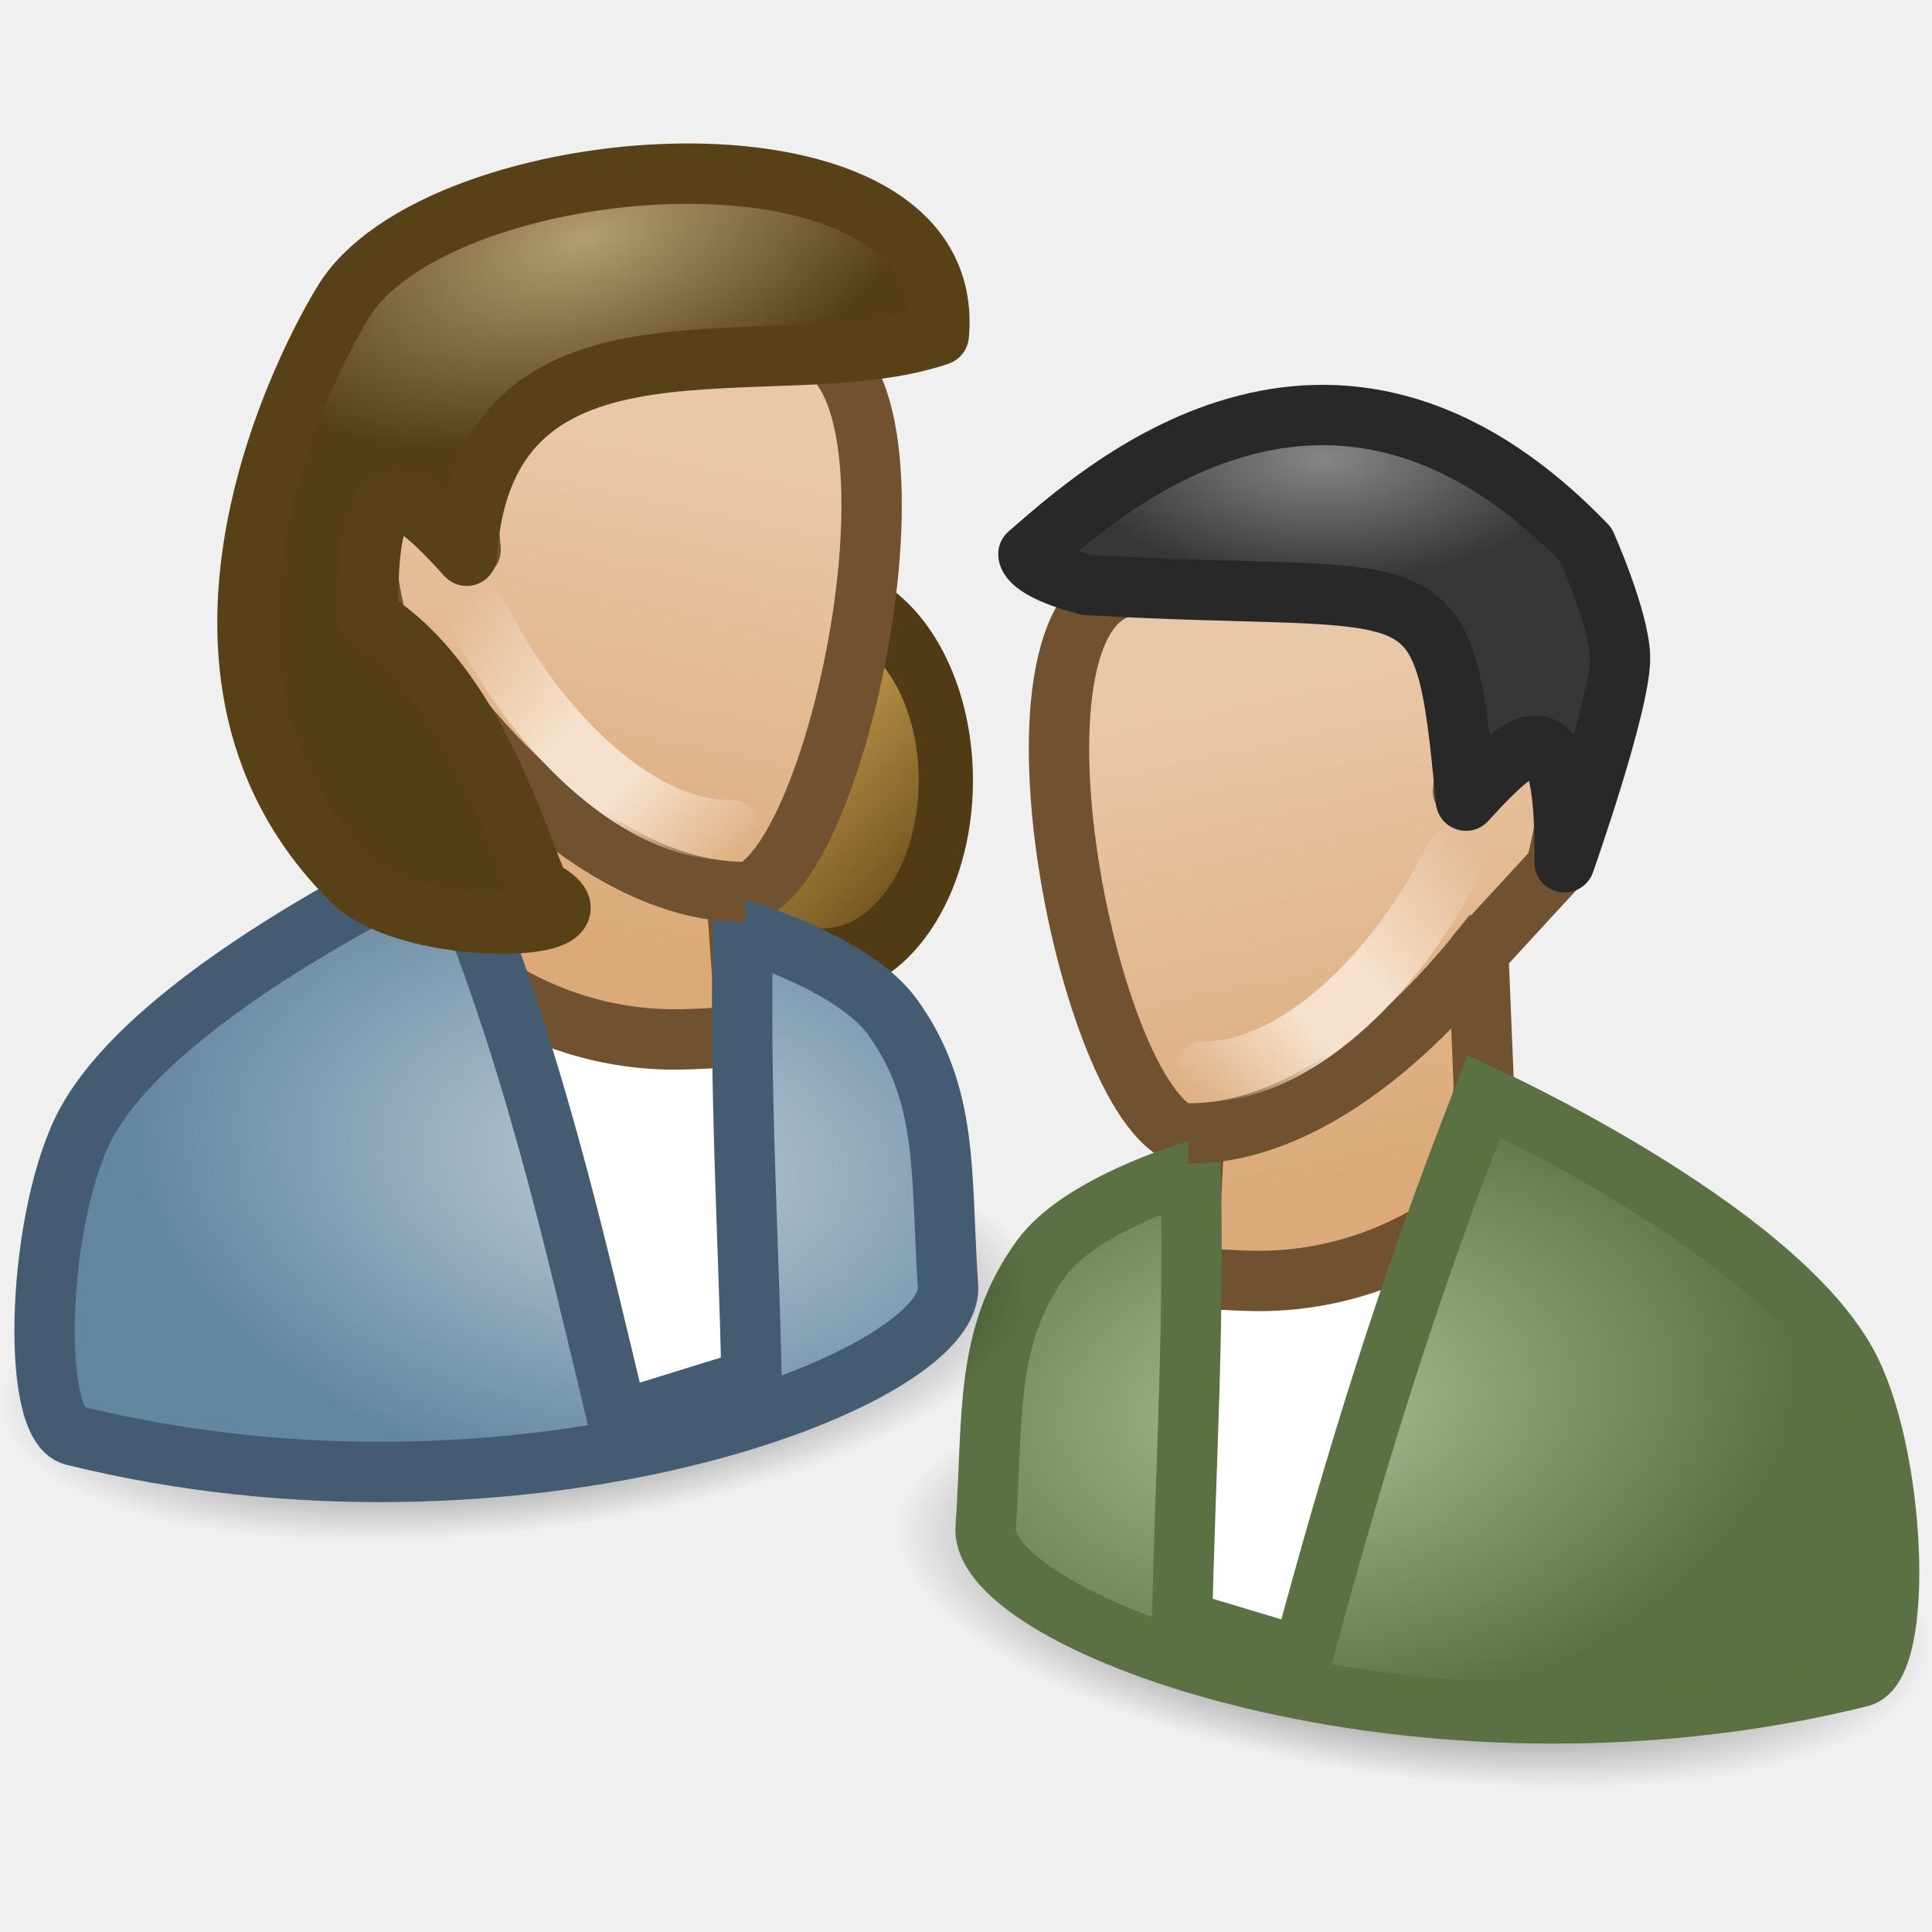
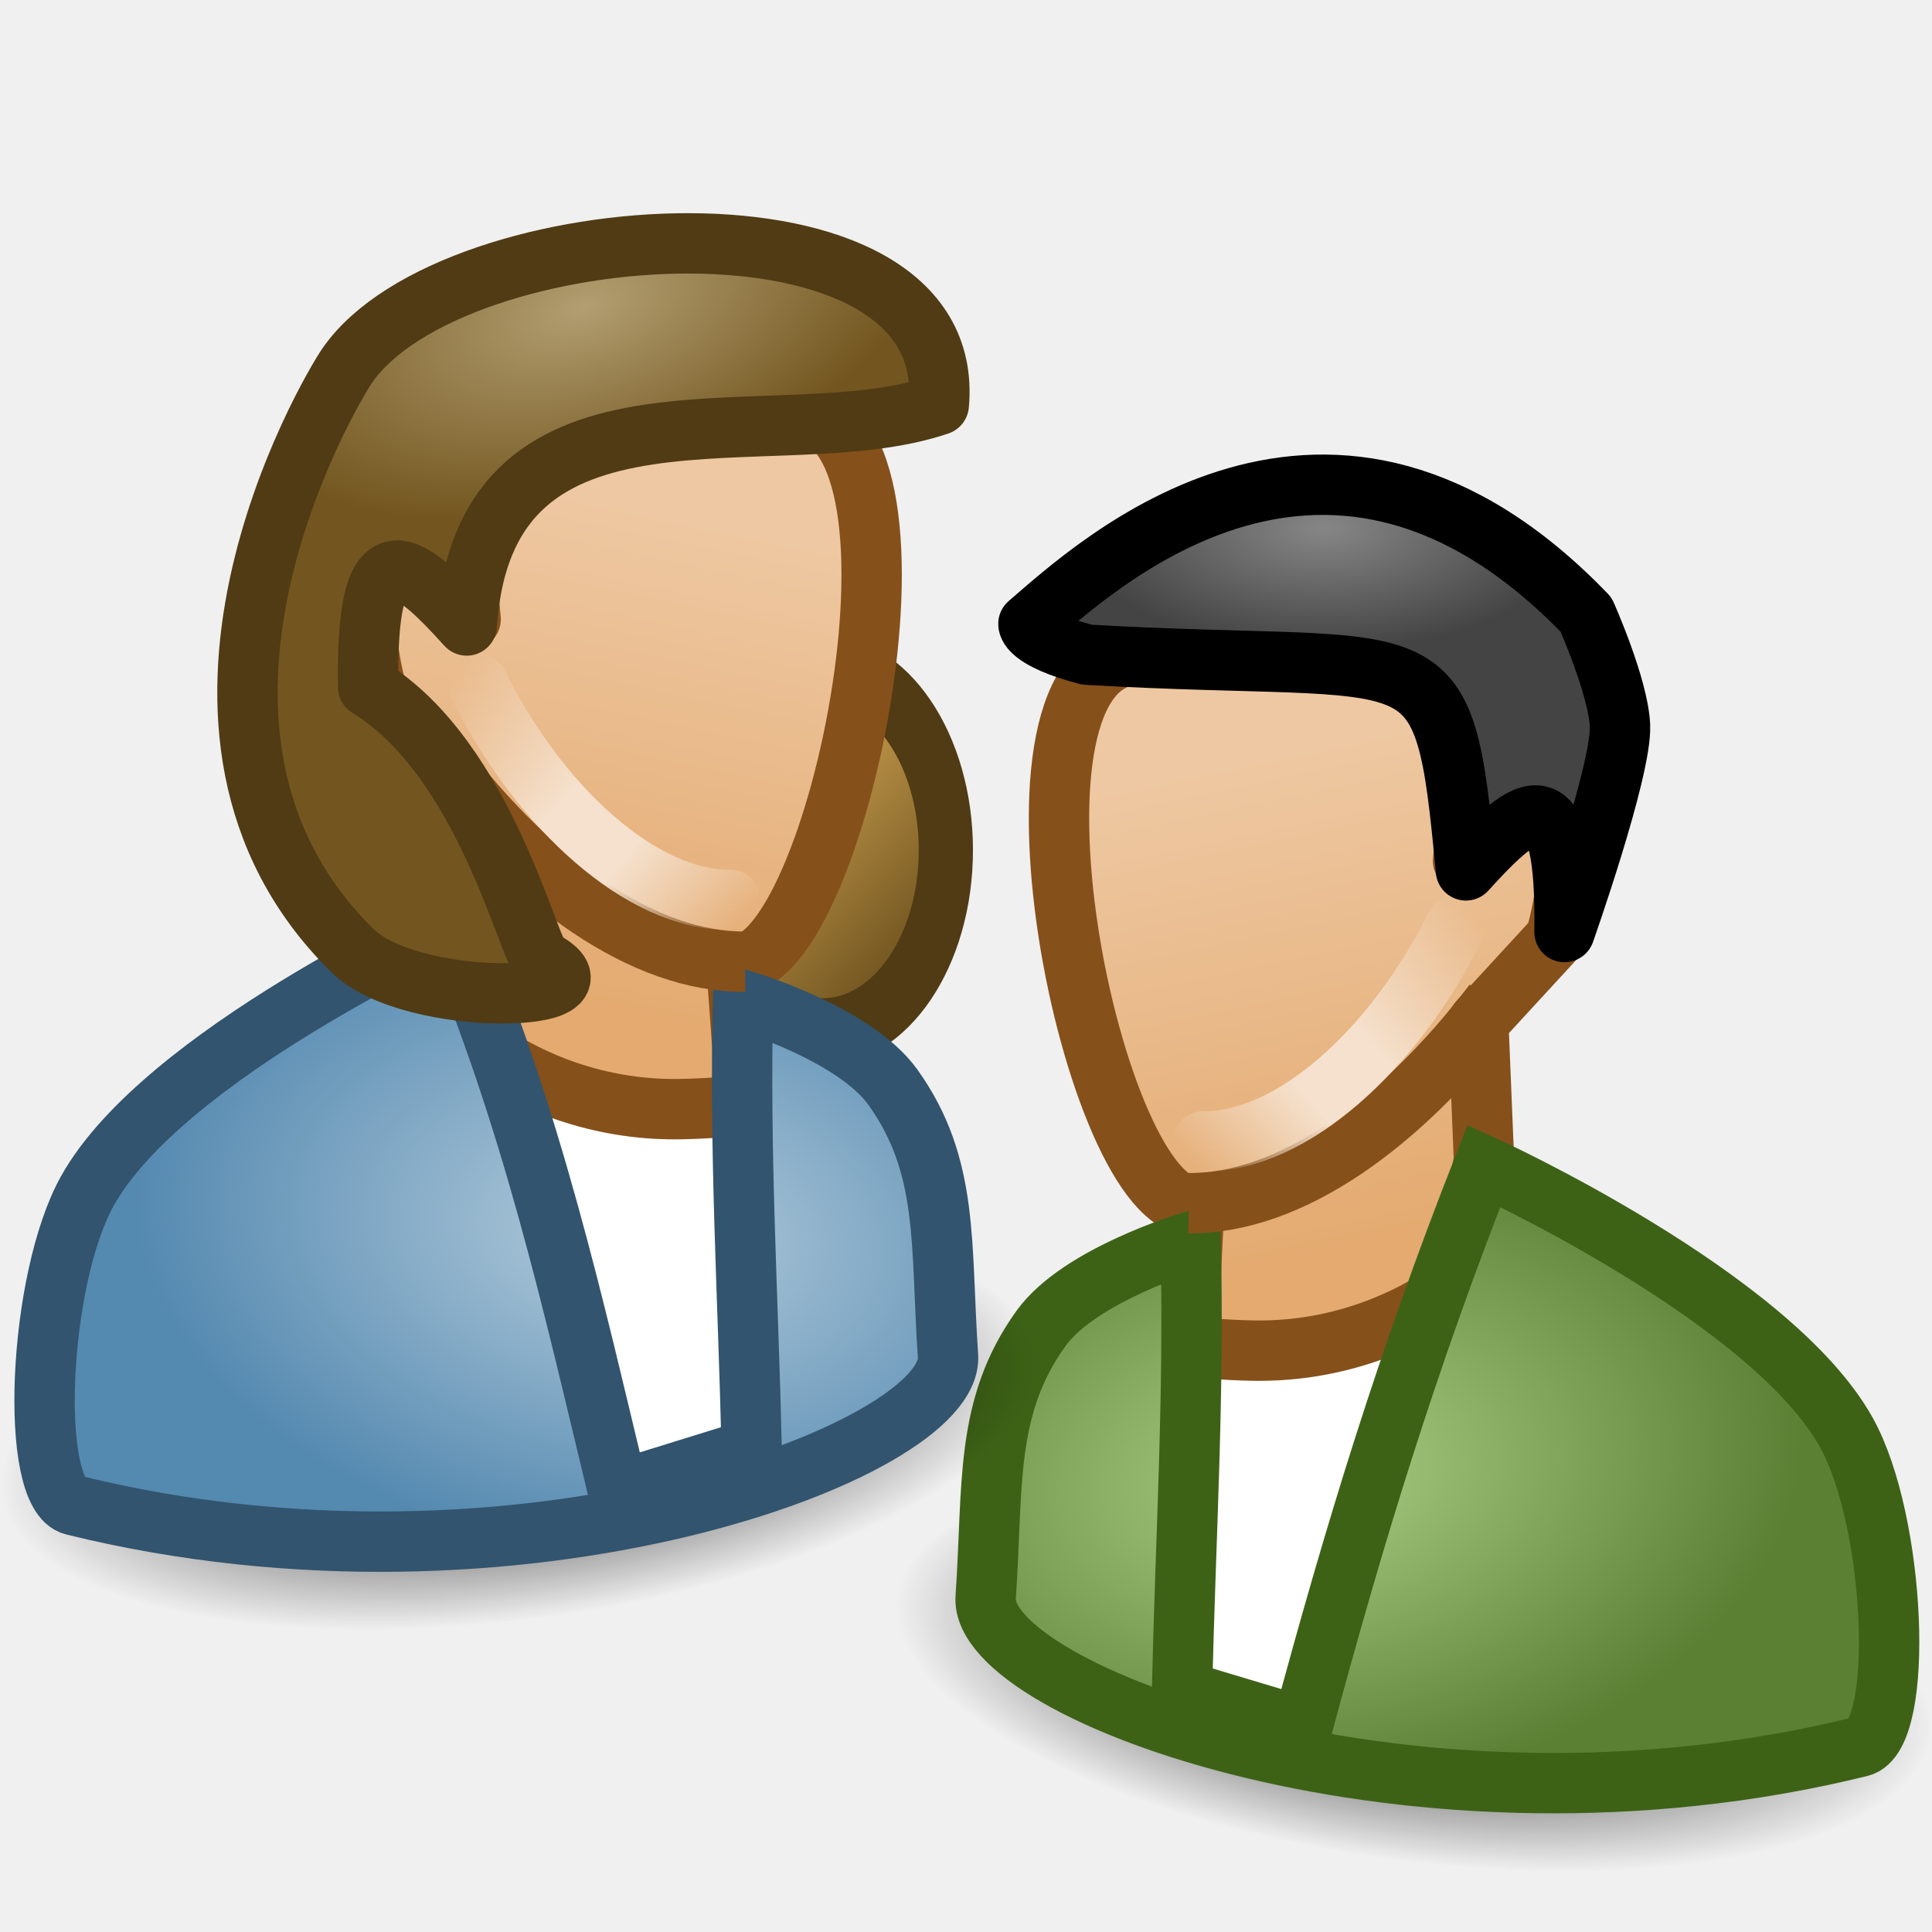
<svg xmlns="http://www.w3.org/2000/svg" xmlns:xlink="http://www.w3.org/1999/xlink" width="32" height="32" id="svg2816" version="1.0">
  <defs id="defs2818">
    <linearGradient id="linearGradient4277">
      <stop style="stop-color:#6f531e;stop-opacity:1;" offset="0" id="stop4279" />
      <stop style="stop-color:#d1a554;stop-opacity:1" offset="1" id="stop4281" />
    </linearGradient>
    <linearGradient id="linearGradient3748-0">
      <stop style="stop-color:#000000;stop-opacity:1;" offset="0" id="stop3750-2" />
      <stop style="stop-color:#000000;stop-opacity:0;" offset="1" id="stop3752-9" />
    </linearGradient>
+     <linearGradient id="linearGradient3688-7">
+       <stop style="stop-color:#e4aa70;stop-opacity:1" offset="0" id="stop3690-4" />
+       <stop style="stop-color:#eec8a2;stop-opacity:1" offset="1" id="stop3692-2" />
+     </linearGradient>
    <linearGradient id="linearGradient3704-1">
-       <stop style="stop-color:#bbcbd5;stop-opacity:1" offset="0" id="stop3706-9" />
-       <stop style="stop-color:#6487a0;stop-opacity:1" offset="1" id="stop3708-6" />
+       <stop style="stop-color:#b4ccdc;stop-opacity:1" offset="0" id="stop3706-9" />
+       <stop style="stop-color:#5489b0;stop-opacity:1" offset="1" id="stop3708-6" />
    </linearGradient>
    <linearGradient id="linearGradient3734-6">
      <stop style="stop-color:#f5e1cd;stop-opacity:0;" offset="0" id="stop3736-63" />
      <stop id="stop3744-7" offset="0.344" style="stop-color:#f5e1cd;stop-opacity:1;" />
      <stop id="stop3742-1" offset="0.565" style="stop-color:#f5e1cd;stop-opacity:1;" />
      <stop style="stop-color:#f5e1cd;stop-opacity:0;" offset="1" id="stop3738-3" />
    </linearGradient>
    <linearGradient id="linearGradient3748-0-1">
      <stop style="stop-color:#000000;stop-opacity:1;" offset="0" id="stop3750-2-9" />
      <stop style="stop-color:#000000;stop-opacity:0;" offset="1" id="stop3752-9-3" />
    </linearGradient>
    <linearGradient xlink:href="#linearGradient3688-7-7" id="linearGradient3880-5-7" gradientUnits="userSpaceOnUse" x1="25.4" y1="27.961" x2="22.039" y2="11.961" />
    <linearGradient id="linearGradient3688-7-7">
-       <stop style="stop-color:#dcaa78;stop-opacity:1" offset="0" id="stop3690-4-2" />
-       <stop style="stop-color:#e9c8a8;stop-opacity:1" offset="1" id="stop3692-2-3" />
+       <stop style="stop-color:#e4aa70;stop-opacity:1" offset="0" id="stop3690-4-2" />
+       <stop style="stop-color:#eec8a2;stop-opacity:1" offset="1" id="stop3692-2-3" />
    </linearGradient>
    <radialGradient xlink:href="#linearGradient3704-1-2" id="radialGradient3882-2-4" gradientUnits="userSpaceOnUse" gradientTransform="matrix(8.650273e-2,0.6935393,-1.076567,0.1342765,65.55662,8.786317)" cx="30.134" cy="39.571" fx="30.134" fy="39.571" r="15.311" />
    <linearGradient id="linearGradient3704-1-2">
-       <stop style="stop-color:#abbe96;stop-opacity:1" offset="0" id="stop3706-9-4" />
-       <stop style="stop-color:#5a6f45;stop-opacity:1" offset="1" id="stop3708-6-0" />
+       <stop style="stop-color:#abce86;stop-opacity:1" offset="0" id="stop3706-9-4" />
+       <stop style="stop-color:#5b8034;stop-opacity:1" offset="1" id="stop3708-6-0" />
    </linearGradient>
    <radialGradient xlink:href="#linearGradient3659-1-4" id="radialGradient3884-1-1" gradientUnits="userSpaceOnUse" gradientTransform="matrix(3.8615435e-8,0.3921196,-0.8071792,7.9489976e-8,31.75391,-5.744843)" cx="24.794" cy="6.602" fx="24.794" fy="6.602" r="10.198" />
    <linearGradient id="linearGradient3659-1-4">
      <stop style="stop-color:#868686;stop-opacity:1" offset="0" id="stop3661-7-8" />
-       <stop style="stop-color:#373737;stop-opacity:1" offset="1" id="stop3663-8-7" />
+       <stop style="stop-color:#444444;stop-opacity:1" offset="1" id="stop3663-8-7" />
    </linearGradient>
    <linearGradient id="linearGradient3734-6-3">
      <stop style="stop-color:#f5e1cd;stop-opacity:0;" offset="0" id="stop3736-63-2" />
      <stop id="stop3744-7-6" offset="0.344" style="stop-color:#f5e1cd;stop-opacity:1;" />
      <stop id="stop3742-1-1" offset="0.565" style="stop-color:#f5e1cd;stop-opacity:1;" />
      <stop style="stop-color:#f5e1cd;stop-opacity:0;" offset="1" id="stop3738-3-8" />
    </linearGradient>
    <linearGradient y2="17.298" x2="31.238" y1="25.369" x1="21.955" gradientUnits="userSpaceOnUse" id="linearGradient4156" xlink:href="#linearGradient3734-6-3" gradientTransform="translate(0,-0.7915301)" />
    <linearGradient id="linearGradient3659-1-6">
      <stop style="stop-color:#b29e71;stop-opacity:1" offset="0" id="stop3661-7-1" />
-       <stop style="stop-color:#554016;stop-opacity:1" offset="1" id="stop3663-8-2" />
+       <stop style="stop-color:#73561f;stop-opacity:1" offset="1" id="stop3663-8-2" />
    </linearGradient>
    <radialGradient xlink:href="#linearGradient3748-0-1" id="radialGradient4304" gradientUnits="userSpaceOnUse" gradientTransform="matrix(1,0,0,0.4361702,0,25.24126)" cx="26.466" cy="44.768" fx="26.466" fy="44.768" r="18.991" />
    <linearGradient xlink:href="#linearGradient4277" id="linearGradient2476" gradientUnits="userSpaceOnUse" x1="20.5" y1="27.071" x2="16.929" y2="22.929" />
    <radialGradient xlink:href="#linearGradient3748-0" id="radialGradient2478" gradientUnits="userSpaceOnUse" gradientTransform="matrix(1,0,0,0.4361702,0,25.24126)" cx="26.466" cy="44.768" fx="26.466" fy="44.768" r="18.991" />
-     <linearGradient xlink:href="#linearGradient3688-7-7" id="linearGradient2480" gradientUnits="userSpaceOnUse" x1="25.4" y1="27.961" x2="22.039" y2="11.961" />
+     <linearGradient xlink:href="#linearGradient3688-7" id="linearGradient2480" gradientUnits="userSpaceOnUse" x1="25.4" y1="27.961" x2="22.039" y2="11.961" />
    <radialGradient xlink:href="#linearGradient3704-1" id="radialGradient2482" gradientUnits="userSpaceOnUse" gradientTransform="matrix(8.650273e-2,0.6935393,-1.076567,0.1342765,65.55662,8.786317)" cx="30.134" cy="39.571" fx="30.134" fy="39.571" r="15.311" />
    <linearGradient xlink:href="#linearGradient3734-6" id="linearGradient2484" gradientUnits="userSpaceOnUse" x1="21.955" y1="25.369" x2="31.238" y2="17.298" gradientTransform="translate(0,-0.7915301)" />
    <radialGradient xlink:href="#linearGradient3659-1-6" id="radialGradient2486" gradientUnits="userSpaceOnUse" gradientTransform="matrix(-0.9339439,0.2984272,-0.1569936,-0.4913199,28.35788,9.039141)" cx="13.244" cy="9.007" fx="13.244" fy="9.007" r="9.175" />
  </defs>
  <g id="layer1">
-     <g id="g3258" transform="matrix(0.6666667,0,0,0.6666667,-8.449343e-7,-1.487948)">
+     <g id="g3258" transform="matrix(0.6666667,0,0,0.6666667,-8.449343e-7,-0.3330861)">
      <g transform="matrix(0.7578167,0,0,0.7578167,12.87453,10.61053)" id="g3756-2-4">
-         <path style="fill:url(#radialGradient4304);fill-opacity:1;fill-rule:nonzero;stroke:none;stroke-width:1;marker:none;visibility:visible;display:inline;overflow:visible;enable-background:accumulate" id="path3746-7-1" d="M 45.457,44.768 A 18.991,8.283 0 1 1 7.475,44.768 A 18.991,8.283 0 1 1 45.457,44.768 z" transform="matrix(0.8927499,0.1237691,-0.1337654,0.7426479,11.72089,4.47218)" />
+         <path style="fill:url(#radialGradient4304);fill-opacity:1;fill-rule:nonzero;stroke:none;stroke-width:1;marker:none;visibility:visible;display:inline;overflow:visible;enable-background:accumulate" id="path3746-7-1" d="M 45.457,44.768 A 18.991,8.283 0 1 1 7.475,44.768 A 18.991,8.283 0 1 1 45.457,44.768 z" transform="matrix(0.8927499,0.1263558,-0.1337654,0.7581687,11.72089,4.008619)" />
        <path style="fill:#ffffff;stroke:none" d="M 21.07,30.548 L 30.869,30.346 L 25.325,43.087 L 20.868,41.457 L 21.07,30.548 L 21.07,30.548 z" id="path3619-1-9" />
-         <path style="fill:url(#linearGradient3880-5-7);fill-opacity:1;stroke:#705130;stroke-width:1.979px;stroke-linecap:butt;stroke-linejoin:round;stroke-opacity:1" d="M 20.351,8.126 C 15.083,8.126 18.842,26.336 22.163,26.189 L 21.932,30.783 C 22.509,30.878 23.688,30.939 24.288,30.939 C 26.718,30.939 28.998,30.132 30.882,28.751 L 31.663,24.689 L 31.476,20.158 L 34.007,17.408 C 34.007,17.408 34.881,14.498 34.007,13.564 C 33.661,13.194 32.476,13.47 32.476,13.47 L 30.976,14.876 C 30.976,14.876 31.272,12.135 30.882,10.845 C 30.571,9.817 29.124,8.467 28.052,8.43 L 19.351,8.126 L 20.351,8.126 z" id="path2842-9-1" />
-         <path style="fill:url(#radialGradient3882-2-4);fill-opacity:1;stroke:#5b7143;stroke-width:1.979px;stroke-linecap:butt;stroke-linejoin:miter;stroke-opacity:1" d="M 15.326,39.03 C 15.113,42.132 29.399,47.524 43.995,43.922 C 45.46,43.561 45.17,36.542 43.542,33.619 C 41.058,29.16 31.661,24.88 31.661,24.88 C 29.137,31.291 27.405,36.973 25.709,43.273 L 21.762,42.09 C 21.881,37.014 22.168,32.444 22.047,27.368 C 22.047,27.368 18.411,28.444 17.141,30.208 C 15.275,32.801 15.577,35.372 15.326,39.03 L 15.326,39.03 z" id="path2840-7-7" />
-         <path style="fill:none;stroke:#705130;stroke-width:1.979px;stroke-linecap:butt;stroke-linejoin:miter;stroke-opacity:1" d="M 21.979,26.103 C 25.297,26.13 28.931,23.535 31.98,19.537" id="path3623-0-7" />
-         <path style="fill:url(#radialGradient3884-1-1);fill-opacity:1;stroke:#282828;stroke-width:1.979px;stroke-linecap:butt;stroke-linejoin:round;stroke-opacity:1" d="M 18.646,8.122 C 16.684,7.606 16.727,7.112 16.727,7.112 C 18.977,5.174 26.596,-1.931 35.01,6.809 C 35.01,6.809 36.067,9.179 36.122,10.446 C 36.183,11.891 34.303,17.214 34.303,17.214 C 34.374,12.032 33.129,12.924 31.071,15.193 C 30.315,7.122 30.142,8.786 18.646,8.122 z" id="path3621-6-0" />
+         <path style="fill:url(#linearGradient3880-5-7);fill-opacity:1;stroke:#86501a;stroke-width:1.979px;stroke-linecap:butt;stroke-linejoin:round;stroke-opacity:1" d="M 20.351,8.126 C 15.083,8.126 18.842,26.336 22.163,26.189 L 21.932,30.783 C 22.509,30.878 23.688,30.939 24.288,30.939 C 26.718,30.939 28.998,30.132 30.882,28.751 L 31.663,24.689 L 31.476,20.158 L 34.007,17.408 C 34.007,17.408 34.881,14.498 34.007,13.564 C 33.661,13.194 32.476,13.47 32.476,13.47 L 30.976,14.876 C 30.976,14.876 31.272,12.135 30.882,10.845 C 30.571,9.817 29.124,8.467 28.052,8.43 L 19.351,8.126 L 20.351,8.126 z" id="path2842-9-1" />
+         <path style="fill:url(#radialGradient3882-2-4);fill-opacity:1;stroke:#3d6216;stroke-width:1.979px;stroke-linecap:butt;stroke-linejoin:miter;stroke-opacity:1" d="M 15.326,39.03 C 15.113,42.132 29.399,47.524 43.995,43.922 C 45.46,43.561 45.17,36.542 43.542,33.619 C 41.058,29.16 31.661,24.88 31.661,24.88 C 29.137,31.291 27.405,36.973 25.709,43.273 L 21.762,42.09 C 21.881,37.014 22.168,32.444 22.047,27.368 C 22.047,27.368 18.411,28.444 17.141,30.208 C 15.275,32.801 15.577,35.372 15.326,39.03 L 15.326,39.03 z" id="path2840-7-7" />
+         <path style="fill:none;stroke:#86501a;stroke-width:1.979px;stroke-linecap:butt;stroke-linejoin:miter;stroke-opacity:1" d="M 21.979,26.103 C 25.297,26.13 28.931,23.535 31.98,19.537" id="path3623-0-7" />
+         <path style="fill:url(#radialGradient3884-1-1);fill-opacity:1;stroke:#000000;stroke-width:1.979px;stroke-linecap:butt;stroke-linejoin:round;stroke-opacity:1" d="M 18.646,8.122 C 16.684,7.606 16.727,7.112 16.727,7.112 C 18.977,5.174 26.596,-1.931 35.01,6.809 C 35.01,6.809 36.067,9.179 36.122,10.446 C 36.183,11.891 34.303,17.214 34.303,17.214 C 34.374,12.032 33.129,12.924 31.071,15.193 C 30.315,7.122 30.142,8.786 18.646,8.122 z" id="path3621-6-0" />
        <path style="fill:none;stroke:url(#linearGradient4156);stroke-width:1.979px;stroke-linecap:round;stroke-linejoin:miter;stroke-opacity:1" d="M 22.455,24.078 C 25.349,24.105 28.695,21.106 30.738,17.007" id="path3623-5-2-8" />
      </g>
      <g transform="translate(-7.1470787e-2,-0.4365928)" id="g2465">
        <path style="fill:url(#linearGradient2476);fill-opacity:1;stroke:#503b14;stroke-width:1.347;stroke-linecap:round;stroke-linejoin:round;marker:none;stroke-miterlimit:4;stroke-dasharray:none;stroke-dashoffset:0;stroke-opacity:1;visibility:visible;display:inline;overflow:visible;enable-background:accumulate" id="path4275" d="M 23.571,22.929 A 3.071,3.643 0 1 1 17.429,22.929 A 3.071,3.643 0 1 1 23.571,22.929 z" transform="matrix(1,0,0,1.239168,0,-6.355048)" />
        <g id="g3756-2" transform="matrix(-0.7578167,0,0,0.7578167,35.23879,5.0475)">
-           <path transform="matrix(0.8942005,0.1204815,-0.1339828,0.7229217,11.71983,5.429402)" d="M 45.457,44.768 A 18.991,8.283 0 1 1 7.475,44.768 A 18.991,8.283 0 1 1 45.457,44.768 z" id="path3746-7" style="fill:url(#radialGradient2478);fill-opacity:1;fill-rule:nonzero;stroke:none;stroke-width:1;marker:none;visibility:visible;display:inline;overflow:visible;enable-background:accumulate" />
+           <path transform="matrix(0.8942005,0.1263558,-0.1339828,0.7581687,11.71983,4.008619)" d="M 45.457,44.768 A 18.991,8.283 0 1 1 7.475,44.768 A 18.991,8.283 0 1 1 45.457,44.768 z" id="path3746-7" style="fill:url(#radialGradient2478);fill-opacity:1;fill-rule:nonzero;stroke:none;stroke-width:1;marker:none;visibility:visible;display:inline;overflow:visible;enable-background:accumulate" />
          <path id="path3619-1" d="M 21.07,30.548 L 30.869,30.346 L 26.55,43.787 L 20.868,41.457 L 21.07,30.548 L 21.07,30.548 z" style="fill:#ffffff;stroke:none" />
-           <path id="path2842-9" d="M 20.451,8.027 C 15.183,8.027 18.942,26.336 22.263,26.189 L 21.932,30.783 C 22.509,30.878 23.688,30.939 24.288,30.939 C 26.718,30.939 28.998,30.132 30.882,28.751 L 31.663,24.689 L 31.476,20.158 L 34.007,17.408 C 34.007,17.408 34.881,14.498 34.007,13.564 C 33.661,13.194 32.476,13.47 32.476,13.47 L 30.976,14.876 C 30.976,14.876 31.272,12.135 30.882,10.845 C 30.571,9.817 29.124,8.467 28.052,8.43 L 19.351,8.126 L 20.451,8.027 z" style="fill:url(#linearGradient2480);fill-opacity:1;stroke:#705130;stroke-width:1.979px;stroke-linecap:butt;stroke-linejoin:round;stroke-opacity:1" />
-           <path id="path2840-7" d="M 15.326,39.03 C 15.113,42.132 29.399,47.524 43.995,43.922 C 45.46,43.561 45.17,36.542 43.542,33.619 C 41.058,29.16 31.661,24.88 31.661,24.88 C 28.962,31.203 27.58,37.498 26.147,43.448 L 21.762,42.09 C 21.881,37.014 22.168,32.444 22.047,27.368 C 22.047,27.368 18.411,28.444 17.141,30.208 C 15.275,32.801 15.577,35.372 15.326,39.03 L 15.326,39.03 z" style="fill:url(#radialGradient2482);fill-opacity:1;stroke:#435c71;stroke-width:1.979px;stroke-linecap:butt;stroke-linejoin:miter;stroke-opacity:1" />
-           <path id="path3623-0" d="M 21.979,26.103 C 25.297,26.13 28.931,23.535 31.98,19.537" style="fill:none;stroke:#705130;stroke-width:1.979px;stroke-linecap:butt;stroke-linejoin:miter;stroke-opacity:1" />
+           <path id="path2842-9" d="M 20.451,8.027 C 15.183,8.027 18.942,26.336 22.263,26.189 L 21.932,30.783 C 22.509,30.878 23.688,30.939 24.288,30.939 C 26.718,30.939 28.998,30.132 30.882,28.751 L 31.663,24.689 L 31.476,20.158 L 34.007,17.408 C 34.007,17.408 34.881,14.498 34.007,13.564 C 33.661,13.194 32.476,13.47 32.476,13.47 L 30.976,14.876 C 30.976,14.876 31.272,12.135 30.882,10.845 C 30.571,9.817 29.124,8.467 28.052,8.43 L 19.351,8.126 L 20.451,8.027 z" style="fill:url(#linearGradient2480);fill-opacity:1;stroke:#86501a;stroke-width:1.979px;stroke-linecap:butt;stroke-linejoin:round;stroke-opacity:1" />
+           <path id="path2840-7" d="M 15.326,39.03 C 15.113,42.132 29.399,47.524 43.995,43.922 C 45.46,43.561 45.17,36.542 43.542,33.619 C 41.058,29.16 31.661,24.88 31.661,24.88 C 28.962,31.203 27.58,37.498 26.147,43.448 L 21.762,42.09 C 21.881,37.014 22.168,32.444 22.047,27.368 C 22.047,27.368 18.411,28.444 17.141,30.208 C 15.275,32.801 15.577,35.372 15.326,39.03 L 15.326,39.03 z" style="fill:url(#radialGradient2482);fill-opacity:1;stroke:#32546e;stroke-width:1.979px;stroke-linecap:butt;stroke-linejoin:miter;stroke-opacity:1" />
+           <path id="path3623-0" d="M 21.979,26.103 C 25.297,26.13 28.931,23.535 31.98,19.537" style="fill:none;stroke:#86501a;stroke-width:1.979px;stroke-linecap:butt;stroke-linejoin:miter;stroke-opacity:1" />
          <path id="path3623-5-2" d="M 22.455,24.078 C 25.349,24.105 28.695,21.106 30.738,17.007" style="fill:none;stroke:url(#linearGradient2484);stroke-width:1.979px;stroke-linecap:round;stroke-linejoin:miter;stroke-opacity:1" />
        </g>
-         <path id="path3621-6-2" d="M 23.395,10.995 C 23.909,5.369 11.3,6.246 8.697,10.021 C 8.254,10.664 3.273,19.08 8.824,24.551 C 10.308,26.014 15.561,25.847 13.542,24.794 C 13.196,24.613 12.147,19.799 9.217,18.007 C 9.164,14.08 10.108,14.756 11.667,16.476 C 12.117,9.758 19.353,12.374 23.395,10.995 z" style="fill:url(#radialGradient2486);fill-opacity:1;stroke:#584116;stroke-width:1.5px;stroke-linecap:butt;stroke-linejoin:round;stroke-opacity:1" />
+         <path id="path3621-6-2" d="M 23.395,10.995 C 23.909,5.369 11.3,6.246 8.697,10.021 C 8.254,10.664 3.273,19.08 8.824,24.551 C 10.308,26.014 15.561,25.847 13.542,24.794 C 13.196,24.613 12.147,19.799 9.217,18.007 C 9.164,14.08 10.108,14.756 11.667,16.476 C 12.117,9.758 19.353,12.374 23.395,10.995 z" style="fill:url(#radialGradient2486);fill-opacity:1;stroke:#503b14;stroke-width:1.5px;stroke-linecap:butt;stroke-linejoin:round;stroke-opacity:1" />
      </g>
    </g>
  </g>
</svg>
